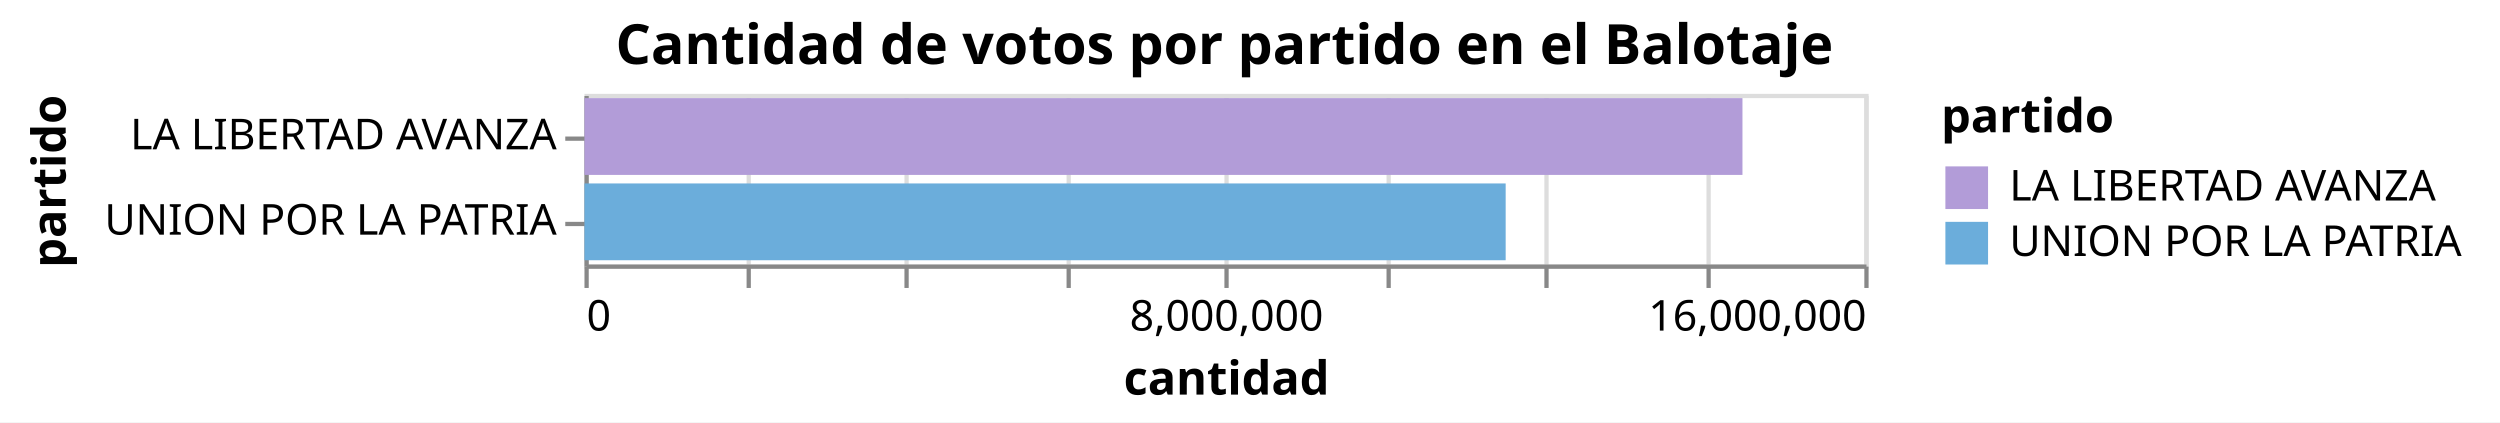
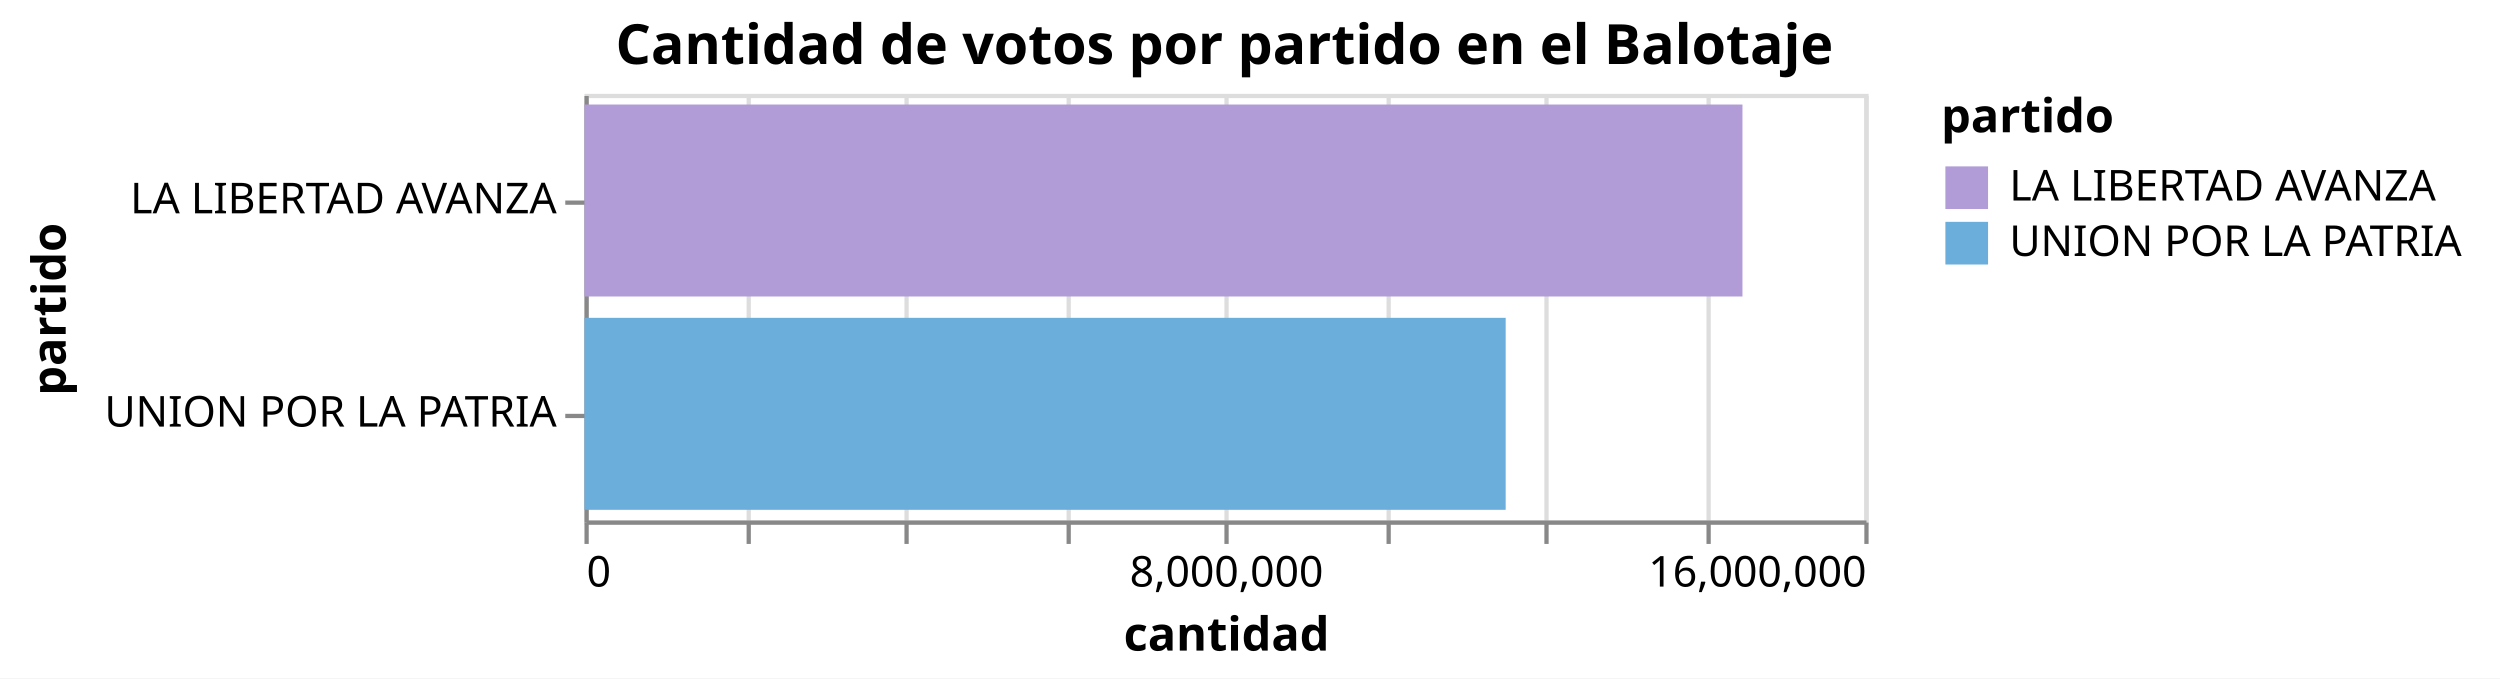
- <svg xmlns="http://www.w3.org/2000/svg" version="1.1" class="marks" width="586" height="99" viewBox="0 0 586 99">
-   <rect width="586" height="99" fill="white" />
+ <svg xmlns="http://www.w3.org/2000/svg" version="1.1" class="marks" width="586" height="159" viewBox="0 0 586 159">
+   <rect width="586" height="159" fill="white" />
  <g fill="none" stroke-miterlimit="10" transform="translate(137,22)">
    <g class="mark-group role-frame root" role="graphics-object" aria-roledescription="group mark container">
      <g transform="translate(0,0)">
-         <path class="background" aria-hidden="true" d="M0.5,0.5h300v40h-300Z" stroke="#ddd" />
+         <path class="background" aria-hidden="true" d="M0.5,0.5h300v100h-300Z" stroke="#ddd" />
        <g>
          <g class="mark-group role-axis" aria-hidden="true">
-             <g transform="translate(0.5,40.5)">
+             <g transform="translate(0.5,100.5)">
              <path class="background" aria-hidden="true" d="M0,0h0v0h0Z" pointer-events="none" />
              <g>
                <g class="mark-rule role-axis-grid" pointer-events="none">
-                   <line transform="translate(0,0)" x2="0" y2="-40" stroke="#ddd" stroke-width="1" opacity="1" />
-                   <line transform="translate(38,0)" x2="0" y2="-40" stroke="#ddd" stroke-width="1" opacity="1" />
-                   <line transform="translate(75,0)" x2="0" y2="-40" stroke="#ddd" stroke-width="1" opacity="1" />
-                   <line transform="translate(113,0)" x2="0" y2="-40" stroke="#ddd" stroke-width="1" opacity="1" />
-                   <line transform="translate(150,0)" x2="0" y2="-40" stroke="#ddd" stroke-width="1" opacity="1" />
-                   <line transform="translate(188,0)" x2="0" y2="-40" stroke="#ddd" stroke-width="1" opacity="1" />
-                   <line transform="translate(225,0)" x2="0" y2="-40" stroke="#ddd" stroke-width="1" opacity="1" />
-                   <line transform="translate(263,0)" x2="0" y2="-40" stroke="#ddd" stroke-width="1" opacity="1" />
-                   <line transform="translate(300,0)" x2="0" y2="-40" stroke="#ddd" stroke-width="1" opacity="1" />
+                   <line transform="translate(0,0)" x2="0" y2="-100" stroke="#ddd" stroke-width="1" opacity="1" />
+                   <line transform="translate(38,0)" x2="0" y2="-100" stroke="#ddd" stroke-width="1" opacity="1" />
+                   <line transform="translate(75,0)" x2="0" y2="-100" stroke="#ddd" stroke-width="1" opacity="1" />
+                   <line transform="translate(113,0)" x2="0" y2="-100" stroke="#ddd" stroke-width="1" opacity="1" />
+                   <line transform="translate(150,0)" x2="0" y2="-100" stroke="#ddd" stroke-width="1" opacity="1" />
+                   <line transform="translate(188,0)" x2="0" y2="-100" stroke="#ddd" stroke-width="1" opacity="1" />
+                   <line transform="translate(225,0)" x2="0" y2="-100" stroke="#ddd" stroke-width="1" opacity="1" />
+                   <line transform="translate(263,0)" x2="0" y2="-100" stroke="#ddd" stroke-width="1" opacity="1" />
+                   <line transform="translate(300,0)" x2="0" y2="-100" stroke="#ddd" stroke-width="1" opacity="1" />
                </g>
              </g>
              <path class="foreground" aria-hidden="true" d="" pointer-events="none" display="none" />
            </g>
          </g>
          <g class="mark-group role-axis" role="graphics-symbol" aria-roledescription="axis" aria-label="X-axis titled 'cantidad' for a linear scale with values from 0 to 16,000,000">
-             <g transform="translate(0.5,40.5)">
+             <g transform="translate(0.5,100.5)">
              <path class="background" aria-hidden="true" d="M0,0h0v0h0Z" pointer-events="none" />
              <g>
                <g class="mark-rule role-axis-tick" pointer-events="none">
                  <line transform="translate(0,0)" x2="0" y2="5" stroke="#888" stroke-width="1" opacity="1" />
                  <line transform="translate(38,0)" x2="0" y2="5" stroke="#888" stroke-width="1" opacity="1" />
                  <line transform="translate(75,0)" x2="0" y2="5" stroke="#888" stroke-width="1" opacity="1" />
                  <line transform="translate(113,0)" x2="0" y2="5" stroke="#888" stroke-width="1" opacity="1" />
                  <line transform="translate(150,0)" x2="0" y2="5" stroke="#888" stroke-width="1" opacity="1" />
                  <line transform="translate(188,0)" x2="0" y2="5" stroke="#888" stroke-width="1" opacity="1" />
                  <line transform="translate(225,0)" x2="0" y2="5" stroke="#888" stroke-width="1" opacity="1" />
                  <line transform="translate(263,0)" x2="0" y2="5" stroke="#888" stroke-width="1" opacity="1" />
                  <line transform="translate(300,0)" x2="0" y2="5" stroke="#888" stroke-width="1" opacity="1" />
                </g>
                <g class="mark-text role-axis-label" pointer-events="none">
                  <text text-anchor="start" transform="translate(0,15)" font-family="sans-serif" font-size="10px" fill="#000" opacity="1">0</text>
                  <text text-anchor="middle" transform="translate(37.5,15)" font-family="sans-serif" font-size="10px" fill="#000" opacity="0">2,000,000</text>
                  <text text-anchor="middle" transform="translate(75,15)" font-family="sans-serif" font-size="10px" fill="#000" opacity="0">4,000,000</text>
                  <text text-anchor="middle" transform="translate(112.5,15)" font-family="sans-serif" font-size="10px" fill="#000" opacity="0">6,000,000</text>
                  <text text-anchor="middle" transform="translate(150,15)" font-family="sans-serif" font-size="10px" fill="#000" opacity="1">8,000,000</text>
                  <text text-anchor="middle" transform="translate(187.5,15)" font-family="sans-serif" font-size="10px" fill="#000" opacity="0">10,000,000</text>
                  <text text-anchor="middle" transform="translate(225,15)" font-family="sans-serif" font-size="10px" fill="#000" opacity="0">12,000,000</text>
                  <text text-anchor="middle" transform="translate(262.5,15)" font-family="sans-serif" font-size="10px" fill="#000" opacity="0">14,000,000</text>
                  <text text-anchor="end" transform="translate(300,15)" font-family="sans-serif" font-size="10px" fill="#000" opacity="1">16,000,000</text>
                </g>
                <g class="mark-rule role-axis-domain" pointer-events="none">
                  <line transform="translate(0,0)" x2="300" y2="0" stroke="#888" stroke-width="1" opacity="1" />
                </g>
                <g class="mark-text role-axis-title" pointer-events="none">
                  <text text-anchor="middle" transform="translate(150,30)" font-family="sans-serif" font-size="11px" font-weight="bold" fill="#000" opacity="1">cantidad</text>
                </g>
              </g>
              <path class="foreground" aria-hidden="true" d="" pointer-events="none" display="none" />
            </g>
          </g>
          <g class="mark-group role-axis" role="graphics-symbol" aria-roledescription="axis" aria-label="Y-axis titled 'partido' for a discrete scale with 2 values: LA LIBERTAD AVANZA, UNION POR LA PATRIA">
            <g transform="translate(0.5,0.5)">
              <path class="background" aria-hidden="true" d="M0,0h0v0h0Z" pointer-events="none" />
              <g>
                <g class="mark-rule role-axis-tick" pointer-events="none">
-                   <line transform="translate(0,10)" x2="-5" y2="0" stroke="#888" stroke-width="1" opacity="1" />
-                   <line transform="translate(0,30)" x2="-5" y2="0" stroke="#888" stroke-width="1" opacity="1" />
+                   <line transform="translate(0,25)" x2="-5" y2="0" stroke="#888" stroke-width="1" opacity="1" />
+                   <line transform="translate(0,75)" x2="-5" y2="0" stroke="#888" stroke-width="1" opacity="1" />
                </g>
                <g class="mark-text role-axis-label" pointer-events="none">
-                   <text text-anchor="end" transform="translate(-7,12.5)" font-family="sans-serif" font-size="10px" fill="#000" opacity="1">LA LIBERTAD AVANZA</text>
-                   <text text-anchor="end" transform="translate(-7,32.5)" font-family="sans-serif" font-size="10px" fill="#000" opacity="1">UNION POR LA PATRIA</text>
+                   <text text-anchor="end" transform="translate(-7,27.5)" font-family="sans-serif" font-size="10px" fill="#000" opacity="1">LA LIBERTAD AVANZA</text>
+                   <text text-anchor="end" transform="translate(-7,77.5)" font-family="sans-serif" font-size="10px" fill="#000" opacity="1">UNION POR LA PATRIA</text>
                </g>
                <g class="mark-rule role-axis-domain" pointer-events="none">
-                   <line transform="translate(0,0)" x2="0" y2="40" stroke="#888" stroke-width="1" opacity="1" />
+                   <line transform="translate(0,0)" x2="0" y2="100" stroke="#888" stroke-width="1" opacity="1" />
                </g>
                <g class="mark-text role-axis-title" pointer-events="none">
-                   <text text-anchor="middle" transform="translate(-120.1016,20) rotate(-90) translate(0,-2)" font-family="sans-serif" font-size="11px" font-weight="bold" fill="#000" opacity="1">partido</text>
+                   <text text-anchor="middle" transform="translate(-120.1016,50) rotate(-90) translate(0,-2)" font-family="sans-serif" font-size="11px" font-weight="bold" fill="#000" opacity="1">partido</text>
                </g>
              </g>
              <path class="foreground" aria-hidden="true" d="" pointer-events="none" display="none" />
            </g>
          </g>
          <g class="mark-rect role-mark marks" role="graphics-object" aria-roledescription="rect mark container">
-             <path aria-label="cantidad: 14476462; partido: LA LIBERTAD AVANZA" role="graphics-symbol" aria-roledescription="bar" d="M0,1h271.434v18h-271.434Z" fill="#B29CD8" />
-             <path aria-label="cantidad: 11516142; partido: UNION POR LA PATRIA" role="graphics-symbol" aria-roledescription="bar" d="M0,21h215.928v18h-215.928Z" fill="#6BADDB" />
+             <path aria-label="cantidad: 14476462; partido: LA LIBERTAD AVANZA" role="graphics-symbol" aria-roledescription="bar" d="M0,2.5h271.434v45h-271.434Z" fill="#B29CD8" />
+             <path aria-label="cantidad: 11516142; partido: UNION POR LA PATRIA" role="graphics-symbol" aria-roledescription="bar" d="M0,52.5h215.928v45h-215.928Z" fill="#6BADDB" />
          </g>
          <g class="mark-group role-legend" role="graphics-symbol" aria-roledescription="legend" aria-label="Symbol legend titled 'partido' for fill color with 2 values: LA LIBERTAD AVANZA, UNION POR LA PATRIA">
            <g transform="translate(318,0)">
              <path class="background" aria-hidden="true" d="M0,0h126v40h-126Z" pointer-events="none" />
              <g>
                <g class="mark-group role-legend-entry">
                  <g transform="translate(0,16)">
                    <path class="background" aria-hidden="true" d="M0,0h0v0h0Z" pointer-events="none" />
                    <g>
                      <g class="mark-group role-scope" role="graphics-object" aria-roledescription="group mark container">
                        <g transform="translate(0,0)">
                          <path class="background" aria-hidden="true" d="M0,0h125.102v11h-125.102Z" pointer-events="none" opacity="1" />
                          <g>
                            <g class="mark-symbol role-legend-symbol" pointer-events="none">
                              <path transform="translate(6,6)" d="M-5,-5h10v10h-10Z" fill="#B29CD8" stroke-width="1.5" opacity="1" />
                            </g>
                            <g class="mark-text role-legend-label" pointer-events="none">
                              <text text-anchor="start" transform="translate(16,9)" font-family="sans-serif" font-size="10px" fill="#000" opacity="1">LA LIBERTAD AVANZA</text>
                            </g>
                          </g>
                          <path class="foreground" aria-hidden="true" d="" pointer-events="none" display="none" />
                        </g>
                        <g transform="translate(0,13)">
                          <path class="background" aria-hidden="true" d="M0,0h125.102v11h-125.102Z" pointer-events="none" opacity="1" />
                          <g>
                            <g class="mark-symbol role-legend-symbol" pointer-events="none">
                              <path transform="translate(6,6)" d="M-5,-5h10v10h-10Z" fill="#6BADDB" stroke-width="1.5" opacity="1" />
                            </g>
                            <g class="mark-text role-legend-label" pointer-events="none">
                              <text text-anchor="start" transform="translate(16,9)" font-family="sans-serif" font-size="10px" fill="#000" opacity="1">UNION POR LA PATRIA</text>
                            </g>
                          </g>
                          <path class="foreground" aria-hidden="true" d="" pointer-events="none" display="none" />
                        </g>
                      </g>
                    </g>
                    <path class="foreground" aria-hidden="true" d="" pointer-events="none" display="none" />
                  </g>
                </g>
                <g class="mark-text role-legend-title" pointer-events="none">
                  <text text-anchor="start" transform="translate(0,9)" font-family="sans-serif" font-size="11px" font-weight="bold" fill="#000" opacity="1">partido</text>
                </g>
              </g>
              <path class="foreground" aria-hidden="true" d="" pointer-events="none" display="none" />
            </g>
          </g>
          <g class="mark-group role-title">
            <g transform="translate(150,-17)">
              <path class="background" aria-hidden="true" d="M0,0h0v0h0Z" pointer-events="none" />
              <g>
                <g class="mark-text role-title-text" role="graphics-symbol" aria-roledescription="title" aria-label="Title text 'Cantidad de votos por partido en el Balotaje'" pointer-events="none">
                  <text text-anchor="middle" transform="translate(0,10)" font-family="sans-serif" font-size="13px" font-weight="bold" fill="#000" opacity="1">Cantidad de votos por partido en el Balotaje</text>
                </g>
              </g>
              <path class="foreground" aria-hidden="true" d="" pointer-events="none" display="none" />
            </g>
          </g>
        </g>
        <path class="foreground" aria-hidden="true" d="" display="none" />
      </g>
    </g>
  </g>
</svg>
